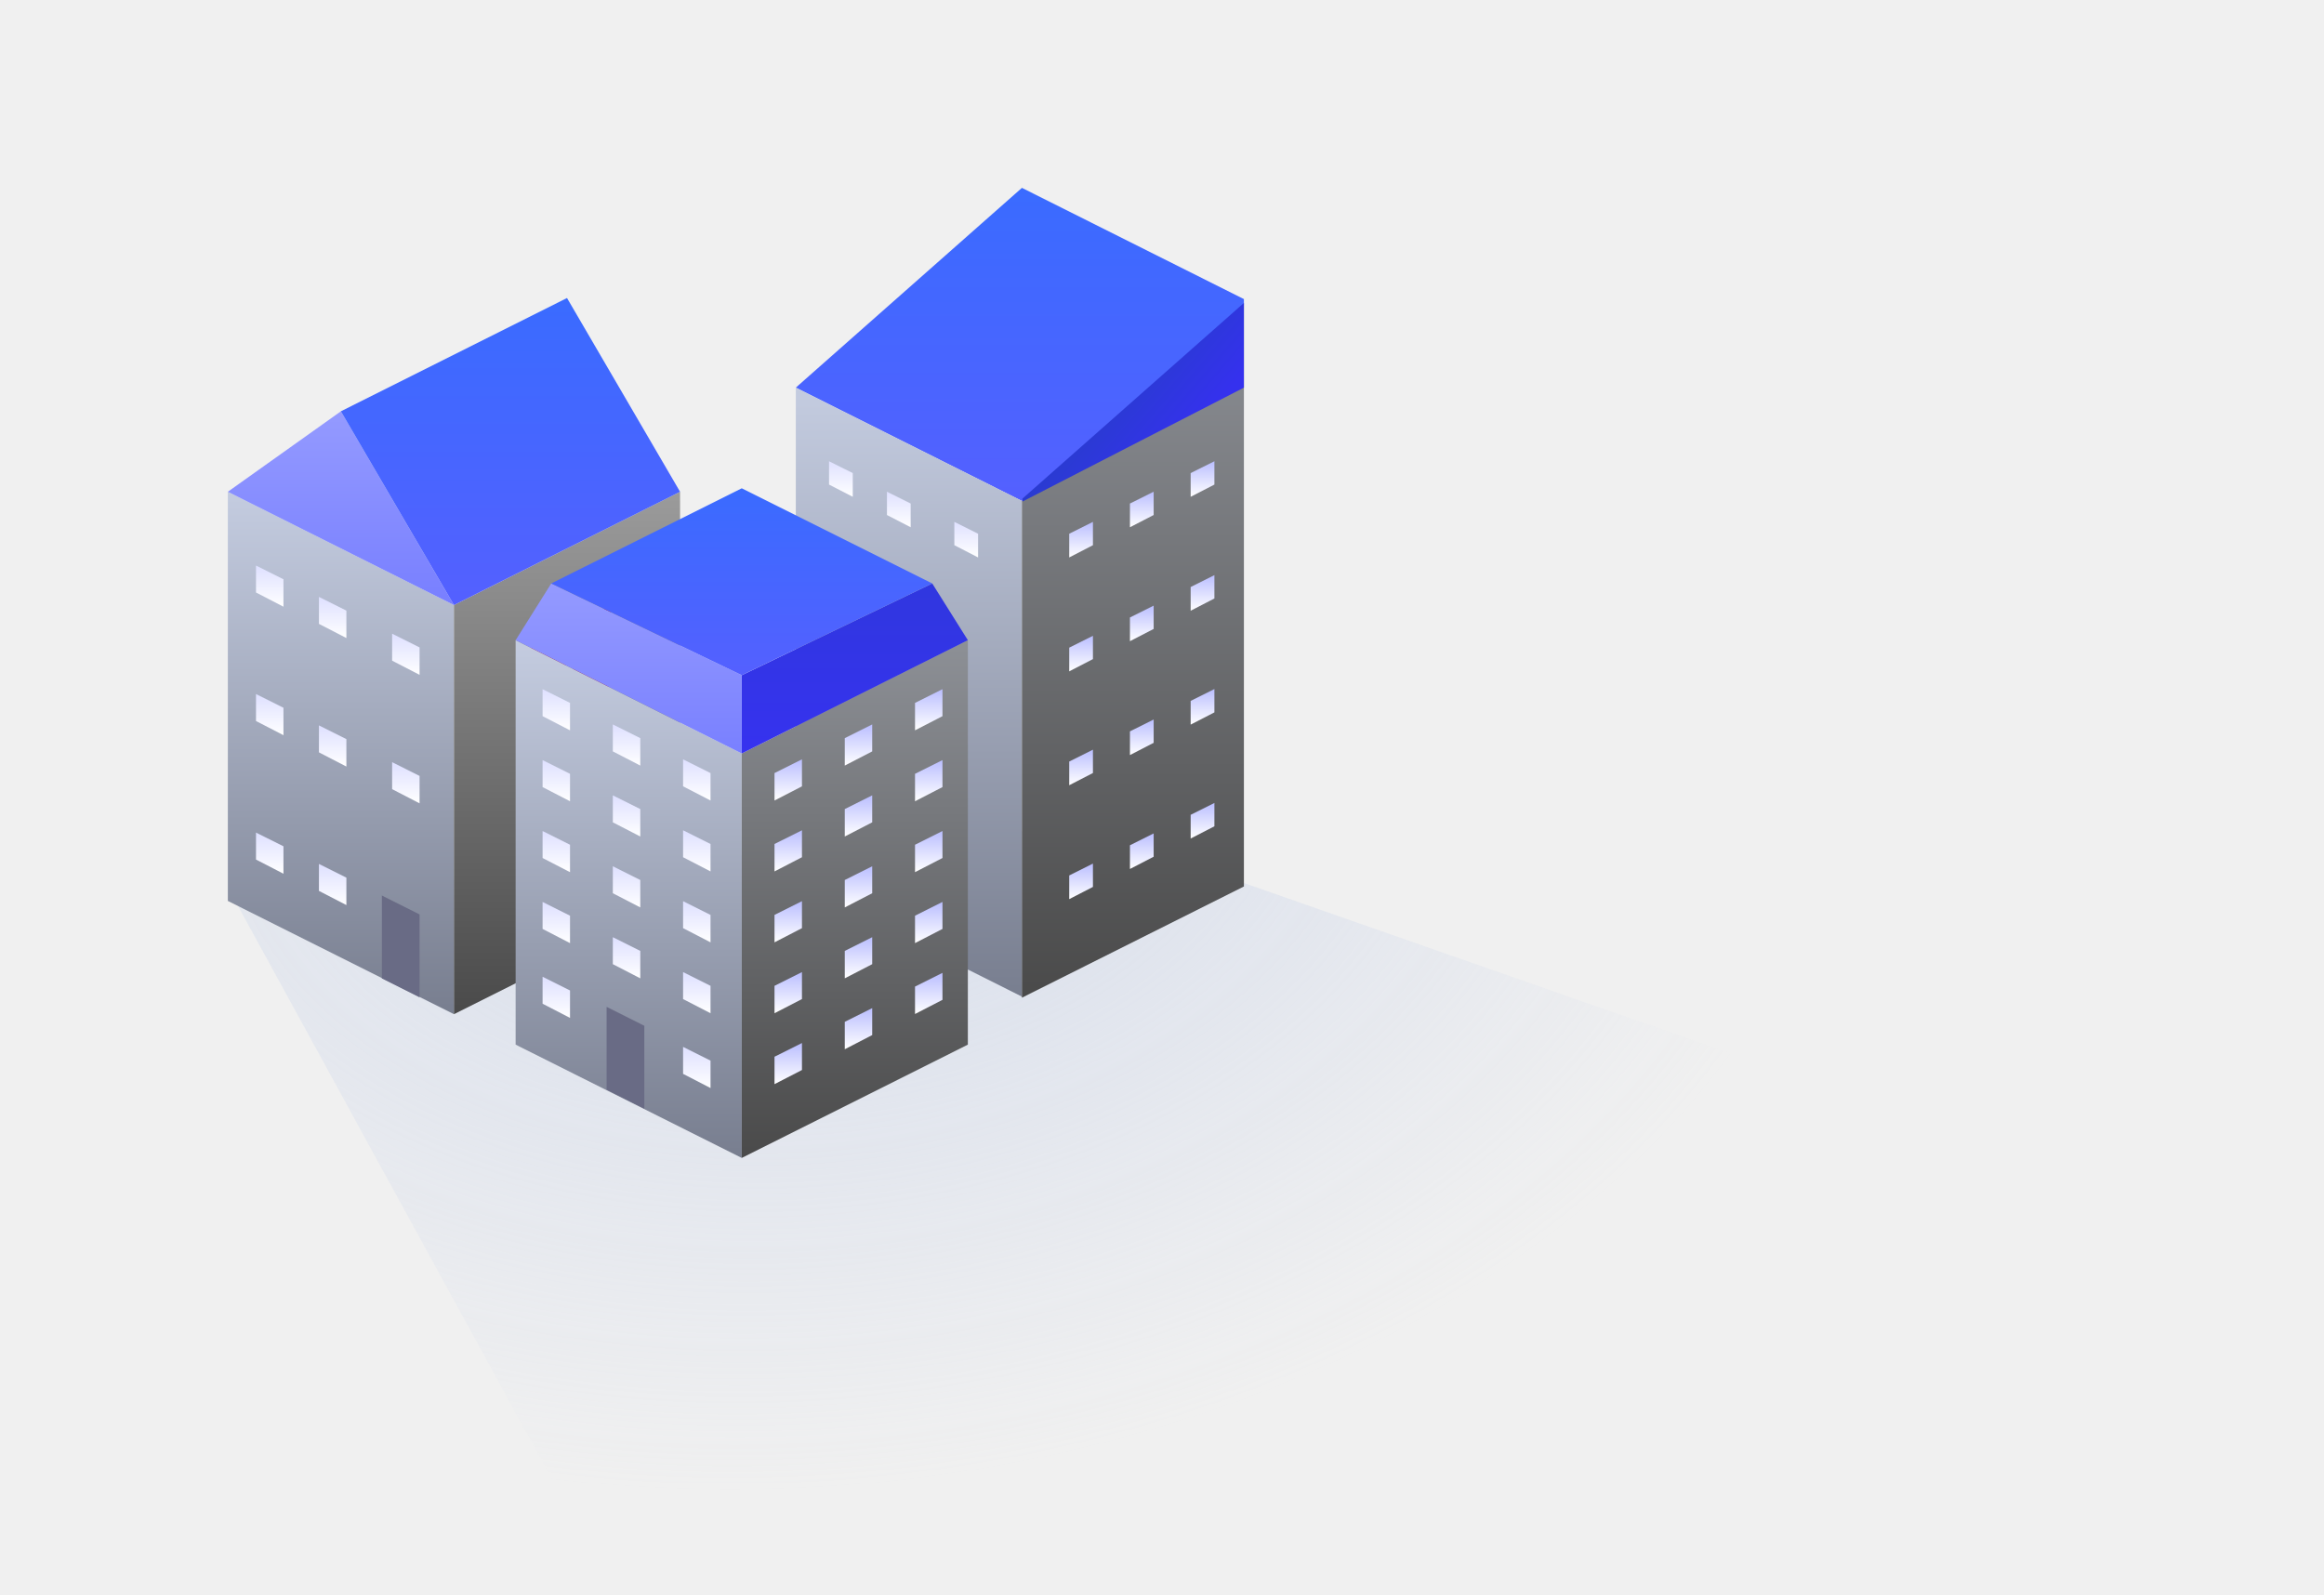
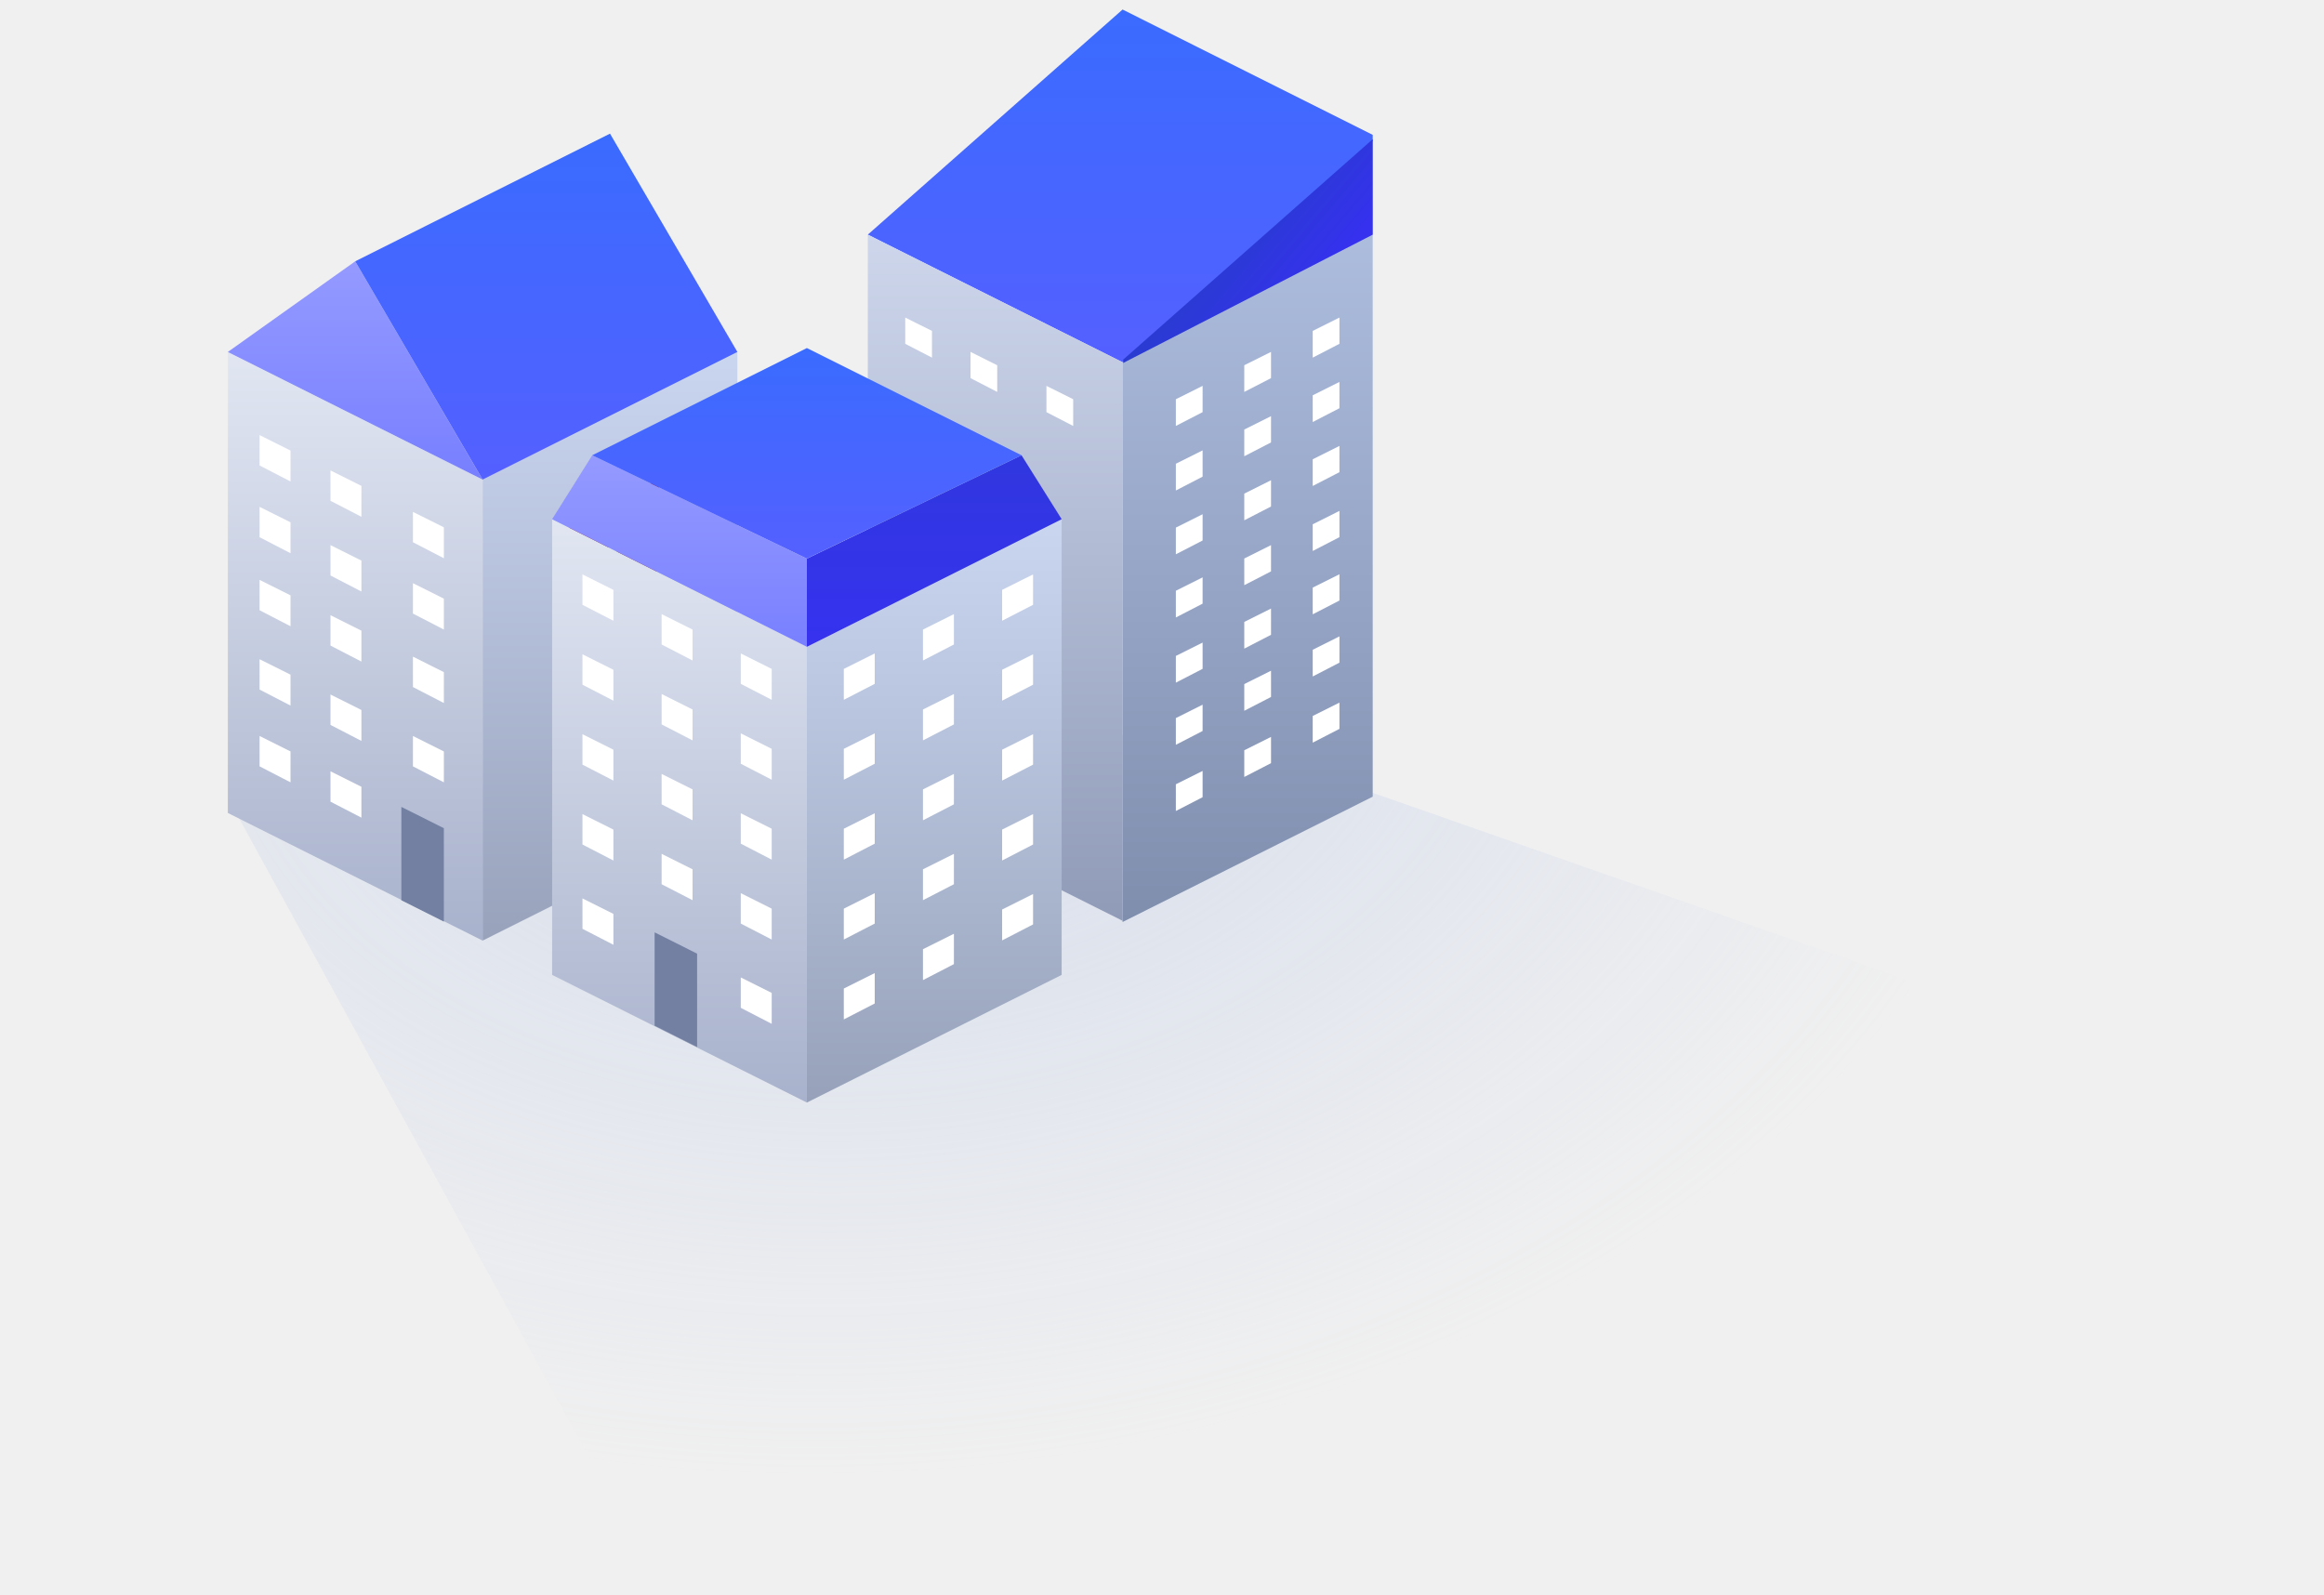
<svg xmlns="http://www.w3.org/2000/svg" width="102" height="70" viewBox="0 0 102 70" fill="none">
-   <path opacity="0.5" d="M74.782 58.434L81 48L47.47 36.267L10.261 39.434L27 70L74.782 58.434Z" fill="url(#paint0_radial_887_1899)" />
-   <g clip-path="url(#clip0_887_1899)">
-     <path d="M44.852 8.246L34.928 17.015L44.852 21.988L54.776 13.219L44.852 8.246Z" fill="url(#paint1_linear_887_1899)" />
-     <path d="M44.852 43.746L34.928 38.773V17.015L44.852 21.988V43.746Z" fill="url(#paint2_linear_887_1899)" />
-     <path d="M44.852 43.794L54.776 38.821V13.22L44.852 21.988V43.794Z" fill="url(#paint3_linear_887_1899)" />
-     <path d="M19.924 44.518L10 39.546V21.586L19.924 26.559V44.518Z" fill="url(#paint4_linear_887_1899)" />
-     <path d="M19.924 44.518L29.848 39.546V21.586L19.924 26.559V44.518Z" fill="url(#paint5_linear_887_1899)" />
-     <path d="M10 21.586L19.924 26.559L14.962 18.054L10 21.586Z" fill="url(#paint6_linear_887_1899)" />
-     <path d="M24.886 13.081L14.961 18.054L19.924 26.559L29.848 21.586L24.886 13.081Z" fill="url(#paint7_linear_887_1899)" />
-     <path d="M24.951 36.321V34.671L23.304 35.495V37.172L24.951 36.321Z" fill="#AD1212" />
-     <path d="M25.15 36.218L26.799 35.366V33.748L25.15 34.571V36.218Z" fill="#AD1212" />
-     <path d="M24.951 36.546L23.304 37.397V39.016L24.951 38.193V36.546Z" fill="#AD1212" />
-     <path d="M25.15 36.443V38.093L26.799 37.269V35.591L25.15 36.443Z" fill="#AD1212" />
-     <path d="M24.951 29.132V27.483L23.304 28.306V29.984L24.951 29.132Z" fill="#AD1212" />
-     <path d="M25.15 29.029L26.799 28.178V26.559L25.15 27.383V29.029Z" fill="#AD1212" />
-     <path d="M24.951 29.357L23.304 30.208V31.828L24.951 31.004V29.357Z" fill="#AD1212" />
-     <path d="M25.15 29.254V30.904L26.799 30.08V28.403L25.15 29.254Z" fill="#AD1212" />
-     <path d="M18.415 43.778L16.76 42.947V39.309L18.415 40.139V43.778Z" fill="#696B85" />
-     <path d="M15.203 39.728L13.998 39.106V37.922L15.203 38.525V39.728Z" fill="url(#paint8_linear_887_1899)" />
-     <path d="M12.441 38.352L11.236 37.73V36.546L12.441 37.148V38.352Z" fill="url(#paint9_linear_887_1899)" />
-     <path d="M15.203 33.648L13.998 33.025V31.841L15.203 32.444V33.648Z" fill="url(#paint10_linear_887_1899)" />
-     <path d="M18.415 35.263L17.21 34.64V33.456L18.415 34.059V35.263Z" fill="url(#paint11_linear_887_1899)" />
-     <path d="M12.441 32.271L11.236 31.649V30.465L12.441 31.067V32.271Z" fill="url(#paint12_linear_887_1899)" />
-     <path d="M15.203 28.007L13.998 27.385V26.201L15.203 26.803V28.007Z" fill="url(#paint13_linear_887_1899)" />
-     <path d="M18.415 29.622L17.21 29V27.816L18.415 28.418V29.622Z" fill="url(#paint14_linear_887_1899)" />
-     <path d="M12.441 26.631L11.236 26.008V24.825L12.441 25.427V26.631Z" fill="url(#paint15_linear_887_1899)" />
-     <path d="M32.555 50.827L22.631 45.854V28.101L32.555 33.074V50.827Z" fill="url(#paint16_linear_887_1899)" />
-     <path d="M32.555 50.827L42.479 45.854V28.101L32.555 33.074V50.827Z" fill="url(#paint17_linear_887_1899)" />
-     <path d="M28.279 48.665L26.624 47.834V44.196L28.279 45.027V48.665Z" fill="#696B85" />
-     <path d="M25.018 41.398L23.814 40.775V39.591L25.018 40.194V41.398Z" fill="url(#paint18_linear_887_1899)" />
-     <path d="M31.185 44.476L29.98 43.854V42.67L31.185 43.273V44.476Z" fill="url(#paint19_linear_887_1899)" />
-     <path d="M25.018 44.681L23.814 44.058V42.875L25.018 43.477V44.681Z" fill="url(#paint20_linear_887_1899)" />
-     <path d="M31.185 47.76L29.98 47.137V45.953L31.185 46.556V47.76Z" fill="url(#paint21_linear_887_1899)" />
-     <path d="M28.102 42.944L26.897 42.322V41.138L28.102 41.74V42.944Z" fill="url(#paint22_linear_887_1899)" />
-     <path d="M25.018 38.284L23.814 37.662V36.478L25.018 37.08V38.284Z" fill="url(#paint23_linear_887_1899)" />
-     <path d="M31.185 41.364L29.98 40.741V39.557L31.185 40.16V41.364Z" fill="url(#paint24_linear_887_1899)" />
-     <path d="M28.102 39.831L26.897 39.209V38.025L28.102 38.628V39.831Z" fill="url(#paint25_linear_887_1899)" />
-     <path d="M25.018 35.171L23.814 34.549V33.365L25.018 33.967V35.171Z" fill="url(#paint26_linear_887_1899)" />
-     <path d="M31.185 38.251L29.98 37.628V36.445L31.185 37.047V38.251Z" fill="url(#paint27_linear_887_1899)" />
-     <path d="M28.102 36.718L26.897 36.096V34.912L28.102 35.514V36.718Z" fill="url(#paint28_linear_887_1899)" />
-     <path d="M25.018 32.058L23.814 31.436V30.252L25.018 30.854V32.058Z" fill="url(#paint29_linear_887_1899)" />
-     <path d="M31.185 35.138L29.98 34.516V33.331L31.185 33.934V35.138Z" fill="url(#paint30_linear_887_1899)" />
-     <path d="M28.102 33.605L26.897 32.982V31.799L28.102 32.401V33.605Z" fill="url(#paint31_linear_887_1899)" />
-     <path d="M40.16 41.398L41.365 40.775V39.591L40.16 40.194V41.398Z" fill="url(#paint32_linear_887_1899)" />
-     <path d="M33.993 44.476L35.198 43.854V42.67L33.993 43.273V44.476Z" fill="url(#paint33_linear_887_1899)" />
-     <path d="M37.077 42.944L38.281 42.322V41.138L37.077 41.74V42.944Z" fill="url(#paint34_linear_887_1899)" />
-     <path d="M40.16 44.51L41.365 43.888V42.704L40.16 43.306V44.51Z" fill="url(#paint35_linear_887_1899)" />
-     <path d="M33.993 47.589L35.198 46.968V45.783L33.993 46.385V47.589Z" fill="url(#paint36_linear_887_1899)" />
-     <path d="M37.077 46.057L38.281 45.434V44.251L37.077 44.853V46.057Z" fill="url(#paint37_linear_887_1899)" />
-     <path d="M52.258 31.807L53.3 31.27V30.246L52.258 30.766V31.807Z" fill="url(#paint38_linear_887_1899)" />
-     <path d="M46.928 34.468L47.969 33.931V32.907L46.928 33.428V34.468Z" fill="url(#paint39_linear_887_1899)" />
-     <path d="M49.593 33.144L50.634 32.606V31.583L49.593 32.103V33.144Z" fill="url(#paint40_linear_887_1899)" />
-     <path d="M52.258 36.807L53.3 36.27V35.246L52.258 35.766V36.807Z" fill="url(#paint41_linear_887_1899)" />
-     <path d="M46.928 39.468L47.969 38.931V37.907L46.928 38.428V39.468Z" fill="url(#paint42_linear_887_1899)" />
-     <path d="M49.593 38.144L50.634 37.606V36.583L49.593 37.103V38.144Z" fill="url(#paint43_linear_887_1899)" />
-     <path d="M40.16 38.284L41.365 37.662V36.478L40.16 37.08V38.284Z" fill="url(#paint44_linear_887_1899)" />
-     <path d="M33.993 41.364L35.198 40.741V39.557L33.993 40.16V41.364Z" fill="url(#paint45_linear_887_1899)" />
-     <path d="M37.077 39.831L38.281 39.209V38.025L37.077 38.628V39.831Z" fill="url(#paint46_linear_887_1899)" />
-     <path d="M52.258 26.808L53.3 26.27V25.246L52.258 25.767V26.808Z" fill="url(#paint47_linear_887_1899)" />
-     <path d="M46.928 29.469L47.969 28.931V27.908L46.928 28.429V29.469Z" fill="url(#paint48_linear_887_1899)" />
-     <path d="M49.593 28.145L50.634 27.607V26.584L49.593 27.104V28.145Z" fill="url(#paint49_linear_887_1899)" />
-     <path d="M40.16 35.171L41.365 34.549V33.365L40.16 33.967V35.171Z" fill="url(#paint50_linear_887_1899)" />
-     <path d="M33.993 38.251L35.198 37.628V36.445L33.993 37.047V38.251Z" fill="url(#paint51_linear_887_1899)" />
-     <path d="M37.077 36.718L38.281 36.096V34.912L37.077 35.514V36.718Z" fill="url(#paint52_linear_887_1899)" />
-     <path d="M40.16 32.058L41.365 31.436V30.252L40.16 30.854V32.058Z" fill="url(#paint53_linear_887_1899)" />
-     <path d="M33.993 35.138L35.198 34.516V33.331L33.993 33.934V35.138Z" fill="url(#paint54_linear_887_1899)" />
-     <path d="M37.077 33.605L38.281 32.982V31.799L37.077 32.401V33.605Z" fill="url(#paint55_linear_887_1899)" />
-     <path d="M52.258 21.807L53.3 21.27V20.246L52.258 20.766V21.807Z" fill="url(#paint56_linear_887_1899)" />
-     <path d="M46.928 24.469L47.969 23.931V22.908L46.928 23.428V24.469Z" fill="url(#paint57_linear_887_1899)" />
-     <path d="M49.593 23.144L50.634 22.606V21.583L49.593 22.103V23.144Z" fill="url(#paint58_linear_887_1899)" />
-     <path d="M37.428 21.807L36.386 21.27V20.246L37.428 20.766V21.807Z" fill="url(#paint59_linear_887_1899)" />
-     <path d="M42.928 24.469L41.886 23.931V22.908L42.928 23.428V24.469Z" fill="url(#paint60_linear_887_1899)" />
-     <path d="M39.969 23.144L38.928 22.606V21.583L39.969 22.103V23.144Z" fill="url(#paint61_linear_887_1899)" />
-     <path d="M40.916 25.611L32.555 29.638V33.074L42.479 28.101L40.916 25.611Z" fill="url(#paint62_linear_887_1899)" />
-     <path d="M24.194 25.611L32.555 29.638V33.074L22.631 28.101L24.194 25.611Z" fill="url(#paint63_linear_887_1899)" />
-     <path d="M24.194 25.611L32.555 21.434L40.916 25.611L32.555 29.638L24.194 25.611Z" fill="url(#paint64_linear_887_1899)" />
-     <path fill-rule="evenodd" clip-rule="evenodd" d="M54.654 16.985L44.876 22.016V21.885L54.654 13.246V16.985Z" fill="url(#paint65_linear_887_1899)" />
+   <g clip-path="url(#clip0_888_2518)">
+     <path opacity="0.5" d="M82.994 56.968L90 45.211L52.219 31.991L10.294 35.559L29.155 70L82.994 56.968Z" fill="url(#paint0_radial_888_2518)" />
+     <g clip-path="url(#clip1_888_2518)">
+       <path d="M49.27 0.418L38.088 10.299L49.27 15.902L60.452 6.022L49.27 0.418Z" fill="url(#paint1_linear_888_2518)" />
+       <path d="M49.27 40.418L38.088 34.815V10.299L49.27 15.902V40.418Z" fill="url(#paint2_linear_888_2518)" />
+       <path d="M49.27 40.472L60.452 34.868V6.023L49.27 15.902V40.472Z" fill="url(#paint3_linear_888_2518)" />
+       <path d="M21.182 41.288L10 35.685V15.449L21.182 21.052V41.288Z" fill="url(#paint4_linear_888_2518)" />
+       <path d="M21.182 41.288L32.364 35.685V15.449L21.182 21.052V41.288Z" fill="url(#paint5_linear_888_2518)" />
+       <path d="M10 15.449L21.182 21.052L15.591 11.47L10 15.449Z" fill="url(#paint6_linear_888_2518)" />
+       <path d="M26.773 5.866L15.59 11.47L21.182 21.052L32.364 15.449L26.773 5.866Z" fill="url(#paint7_linear_888_2518)" />
+       <path d="M26.847 32.052V30.193L24.99 31.121V33.011L26.847 32.052Z" fill="#AD1212" />
+       <path d="M27.071 31.936L28.928 30.976V29.152L27.071 30.081V31.936Z" fill="#AD1212" />
+       <path d="M26.847 32.306L24.99 33.265V35.089L26.847 34.161V32.306Z" fill="#AD1212" />
+       <path d="M27.071 32.189V34.048L28.928 33.12V31.23L27.071 32.189Z" fill="#AD1212" />
+       <path d="M26.847 23.952V22.093L24.99 23.021V24.911L26.847 23.952Z" fill="#AD1212" />
+       <path d="M27.071 23.835L28.928 22.877V21.052L27.071 21.981V23.835Z" fill="#AD1212" />
+       <path d="M26.847 24.205L24.99 25.164V26.989L26.847 26.061V24.205Z" fill="#AD1212" />
+       <path d="M27.071 24.089V25.948L28.928 25.019V23.13L27.071 24.089Z" fill="#AD1212" />
+       <path d="M19.481 40.454L17.616 39.517V35.419L19.481 36.354V40.454Z" fill="#7380A1" />
+       <path d="M15.862 35.891L14.505 35.19V33.856L15.862 34.535V35.891Z" fill="white" />
+       <path d="M12.75 34.341L11.393 33.639V32.306L12.75 32.984V34.341Z" fill="white" />
+       <path d="M15.862 29.04L14.505 28.338V27.004L15.862 27.683V29.04Z" fill="white" />
+       <path d="M15.862 32.522L14.505 31.82V30.486L15.862 31.165V32.522Z" fill="white" />
+       <path d="M15.862 25.964L14.505 25.262V23.928L15.862 24.607V25.964Z" fill="white" />
+       <path d="M19.481 30.859L18.124 30.158V28.824L19.481 29.503V30.859Z" fill="white" />
+       <path d="M19.481 34.341L18.124 33.64V32.306L19.481 32.985V34.341Z" fill="white" />
+       <path d="M19.481 27.634L18.124 26.933V25.599L19.481 26.278V27.634Z" fill="white" />
+       <path d="M12.75 27.489L11.393 26.787V25.454L12.75 26.132V27.489Z" fill="white" />
+       <path d="M12.75 30.971L11.393 30.269V28.936L12.75 29.614V30.971Z" fill="white" />
+       <path d="M12.75 24.283L11.393 23.581V22.248L12.75 22.926V24.283Z" fill="white" />
+       <path d="M15.862 22.684L14.505 21.983V20.649L15.862 21.328V22.684Z" fill="white" />
+       <path d="M19.481 24.504L18.124 23.802V22.469L19.481 23.147V24.504Z" fill="white" />
+       <path d="M12.75 21.133L11.393 20.432V19.098L12.75 19.777V21.133Z" fill="white" />
+       <path d="M35.414 48.397L24.233 42.793V22.79L35.414 28.393V48.397Z" fill="url(#paint8_linear_888_2518)" />
+       <path d="M35.414 48.397L46.596 42.793V22.79L35.414 28.393V48.397Z" fill="url(#paint9_linear_888_2518)" />
+       <path d="M30.596 45.96L28.731 45.024V40.925L30.596 41.861V45.96Z" fill="#7380A1" />
+       <path d="M26.922 37.772L25.564 37.07V35.736L26.922 36.415V37.772Z" fill="white" />
+       <path d="M33.87 41.241L32.513 40.54V39.206L33.87 39.885V41.241Z" fill="white" />
+       <path d="M26.922 41.471L25.564 40.77V39.436L26.922 40.115V41.471Z" fill="white" />
+       <path d="M33.87 44.941L32.513 44.239V42.905L33.87 43.584V44.941Z" fill="white" />
+       <path d="M30.396 39.514L29.039 38.814V37.48L30.396 38.158V39.514Z" fill="white" />
+       <path d="M26.922 34.264L25.564 33.563V32.228L26.922 32.908V34.264Z" fill="white" />
+       <path d="M33.87 37.734L32.513 37.032V35.698L33.87 36.377V37.734Z" fill="white" />
+       <path d="M30.396 36.007L29.039 35.306V33.972L30.396 34.651V36.007Z" fill="white" />
+       <path d="M26.922 30.756L25.564 30.055V28.721L26.922 29.4V30.756Z" fill="white" />
+       <path d="M33.87 34.226L32.513 33.525V32.191L33.87 32.87V34.226Z" fill="white" />
+       <path d="M30.396 32.499L29.039 31.798V30.464L30.396 31.143V32.499Z" fill="white" />
+       <path d="M26.922 27.248L25.564 26.548V25.214L26.922 25.892V27.248Z" fill="white" />
+       <path d="M33.87 30.718L32.513 30.018V28.684L33.87 29.362V30.718Z" fill="white" />
+       <path d="M30.396 28.992L29.039 28.29V26.957L30.396 27.635V28.992Z" fill="white" />
+       <path d="M43.983 37.772L45.341 37.07V35.736L43.983 36.415V37.772Z" fill="white" />
+       <path d="M37.035 41.241L38.392 40.54V39.206L37.035 39.885V41.241Z" fill="white" />
+       <path d="M40.509 39.514L41.867 38.814V37.48L40.509 38.158V39.514Z" fill="white" />
+       <path d="M43.983 41.279L45.341 40.578V39.244L43.983 39.923V41.279Z" fill="white" />
+       <path d="M37.035 44.748L38.392 44.048V42.714L37.035 43.392V44.748Z" fill="white" />
+       <path d="M40.509 43.022L41.867 42.32V40.987L40.509 41.665V43.022Z" fill="white" />
+       <path d="M57.615 26.966L58.788 26.36V25.207L57.615 25.793V26.966Z" fill="white" />
+       <path d="M51.608 29.965L52.782 29.359V28.206L51.608 28.792V29.965Z" fill="white" />
+       <path d="M54.611 28.472L55.785 27.865V26.713L54.611 27.299V28.472Z" fill="white" />
+       <path d="M57.615 32.599L58.788 31.994V30.841L57.615 31.427V32.599Z" fill="white" />
+       <path d="M51.608 35.599L52.782 34.993V33.84L51.608 34.426V35.599Z" fill="white" />
+       <path d="M54.611 34.105L55.785 33.499V32.347L54.611 32.933V34.105Z" fill="white" />
+       <path d="M43.983 34.264L45.341 33.563V32.228L43.983 32.908V34.264Z" fill="white" />
+       <path d="M37.035 37.734L38.392 37.032V35.698L37.035 36.377V37.734Z" fill="white" />
+       <path d="M40.509 36.007L41.867 35.306V33.972L40.509 34.651V36.007Z" fill="white" />
+       <path d="M57.615 21.332L58.788 20.726V19.573L57.615 20.16V21.332Z" fill="white" />
+       <path d="M51.608 24.331L52.782 23.725V22.572L51.608 23.159V24.331Z" fill="white" />
+       <path d="M54.611 22.839L55.785 22.233V21.08L54.611 21.667V22.839Z" fill="white" />
+       <path d="M57.615 18.525L58.788 17.919V16.765L57.615 17.352V18.525Z" fill="white" />
+       <path d="M51.608 21.53L52.782 20.923V19.77L51.608 20.357V21.53Z" fill="white" />
+       <path d="M54.611 20.027L55.785 19.421V18.268L54.611 18.855V20.027Z" fill="white" />
+       <path d="M57.615 24.185L58.788 23.579V22.426L57.615 23.013V24.185Z" fill="white" />
+       <path d="M51.608 27.104L52.782 26.497V25.344L51.608 25.931V27.104Z" fill="white" />
+       <path d="M54.611 25.687L55.785 25.081V23.928L54.611 24.515V25.687Z" fill="white" />
+       <path d="M57.615 29.694L58.788 29.087V27.934L57.615 28.521V29.694Z" fill="white" />
+       <path d="M51.608 32.693L52.782 32.087V30.933L51.608 31.52V32.693Z" fill="white" />
+       <path d="M54.611 31.2L55.785 30.594V29.441L54.611 30.028V31.2Z" fill="white" />
+       <path d="M43.983 30.756L45.341 30.055V28.721L43.983 29.4V30.756Z" fill="white" />
+       <path d="M37.035 34.226L38.392 33.525V32.191L37.035 32.87V34.226Z" fill="white" />
+       <path d="M40.509 32.499L41.867 31.798V30.464L40.509 31.143V32.499Z" fill="white" />
+       <path d="M43.983 27.248L45.341 26.548V25.214L43.983 25.892V27.248Z" fill="white" />
+       <path d="M37.035 30.718L38.392 30.018V28.684L37.035 29.362V30.718Z" fill="white" />
+       <path d="M40.509 28.992L41.867 28.29V26.957L40.509 27.635V28.992Z" fill="white" />
+       <path d="M57.615 15.698L58.788 15.092V13.939L57.615 14.525V15.698Z" fill="white" />
+       <path d="M51.608 18.697L52.782 18.091V16.938L51.608 17.524V18.697Z" fill="white" />
+       <path d="M54.611 17.204L55.785 16.598V15.446L54.611 16.032V17.204Z" fill="white" />
+       <path d="M40.904 15.698L39.731 15.092V13.939L40.904 14.525V15.698Z" fill="white" />
+       <path d="M47.102 18.697L45.928 18.091V16.938L47.102 17.524V18.697Z" fill="white" />
+       <path d="M43.768 17.204L42.595 16.598V15.446L43.768 16.032V17.204Z" fill="white" />
+       <path d="M44.835 19.984L35.414 24.521V28.393L46.596 22.79L44.835 19.984Z" fill="url(#paint10_linear_888_2518)" />
+       <path d="M25.994 19.984L35.414 24.521V28.393L24.233 22.79L25.994 19.984Z" fill="url(#paint11_linear_888_2518)" />
+       <path d="M25.994 19.984L35.414 15.278L44.835 19.984L35.414 24.521L25.994 19.984Z" fill="url(#paint12_linear_888_2518)" />
+       <path fill-rule="evenodd" clip-rule="evenodd" d="M60.314 10.266L49.296 15.933V15.786L60.314 6.052V10.266Z" fill="url(#paint13_linear_888_2518)" />
+     </g>
  </g>
  <defs>
-     <radialGradient id="paint0_radial_887_1899" cx="0" cy="0" r="1" gradientUnits="userSpaceOnUse" gradientTransform="translate(35 33) rotate(85.3645) scale(37.1214 53.1393)">
+     <radialGradient id="paint0_radial_888_2518" cx="0" cy="0" r="1" gradientUnits="userSpaceOnUse" gradientTransform="translate(38.1691 28.31) rotate(85.3645) scale(41.827 59.8752)">
      <stop stop-color="#B9C8E8" />
      <stop offset="0.871" stop-color="#B9C8E8" stop-opacity="0" />
    </radialGradient>
-     <linearGradient id="paint1_linear_887_1899" x1="44.852" y1="8.246" x2="44.852" y2="21.988" gradientUnits="userSpaceOnUse">
+     <linearGradient id="paint1_linear_888_2518" x1="49.27" y1="0.418" x2="49.27" y2="15.902" gradientUnits="userSpaceOnUse">
      <stop stop-color="#3A6BFF" />
      <stop offset="1" stop-color="#5460FF" />
    </linearGradient>
-     <linearGradient id="paint2_linear_887_1899" x1="39.89" y1="17.015" x2="39.89" y2="43.746" gradientUnits="userSpaceOnUse">
-       <stop stop-color="#C4CCE0" />
-       <stop offset="1" stop-color="#787E8F" />
+     <linearGradient id="paint2_linear_888_2518" x1="43.679" y1="10.299" x2="43.679" y2="40.418" gradientUnits="userSpaceOnUse">
+       <stop stop-color="#CDD6EB" />
+       <stop offset="1" stop-color="#909BB8" />
    </linearGradient>
-     <linearGradient id="paint3_linear_887_1899" x1="49.814" y1="13.22" x2="49.814" y2="43.794" gradientUnits="userSpaceOnUse">
-       <stop stop-color="#8D9096" />
-       <stop offset="1" stop-color="#4A4A4A" />
+     <linearGradient id="paint3_linear_888_2518" x1="54.861" y1="6.023" x2="54.861" y2="40.472" gradientUnits="userSpaceOnUse">
+       <stop stop-color="#B3C3E4" />
+       <stop offset="1" stop-color="#808EAE" />
    </linearGradient>
-     <linearGradient id="paint4_linear_887_1899" x1="14.962" y1="21.586" x2="14.962" y2="44.518" gradientUnits="userSpaceOnUse">
-       <stop stop-color="#C4CCE0" />
-       <stop offset="1" stop-color="#787E8F" />
+     <linearGradient id="paint4_linear_888_2518" x1="15.591" y1="15.449" x2="15.591" y2="41.288" gradientUnits="userSpaceOnUse">
+       <stop stop-color="#E1E6F2" />
+       <stop offset="1" stop-color="#A8B2CC" />
    </linearGradient>
-     <linearGradient id="paint5_linear_887_1899" x1="24.886" y1="21.586" x2="24.886" y2="44.518" gradientUnits="userSpaceOnUse">
-       <stop stop-color="#9B9B9B" />
-       <stop offset="1" stop-color="#4A4A4A" />
+     <linearGradient id="paint5_linear_888_2518" x1="26.773" y1="15.449" x2="26.773" y2="41.288" gradientUnits="userSpaceOnUse">
+       <stop stop-color="#CAD5F0" />
+       <stop offset="1" stop-color="#98A2BB" />
    </linearGradient>
-     <linearGradient id="paint6_linear_887_1899" x1="14.962" y1="18.054" x2="14.962" y2="26.559" gradientUnits="userSpaceOnUse">
+     <linearGradient id="paint6_linear_888_2518" x1="15.591" y1="11.47" x2="15.591" y2="21.052" gradientUnits="userSpaceOnUse">
      <stop stop-color="#949AFF" />
      <stop offset="1" stop-color="#787FFF" />
    </linearGradient>
-     <linearGradient id="paint7_linear_887_1899" x1="22.405" y1="13.081" x2="22.405" y2="26.559" gradientUnits="userSpaceOnUse">
+     <linearGradient id="paint7_linear_888_2518" x1="23.977" y1="5.866" x2="23.977" y2="21.052" gradientUnits="userSpaceOnUse">
      <stop stop-color="#3A6BFF" />
      <stop offset="1" stop-color="#5460FF" />
    </linearGradient>
-     <linearGradient id="paint8_linear_887_1899" x1="14.6" y1="37.922" x2="14.6" y2="39.728" gradientUnits="userSpaceOnUse">
-       <stop stop-color="#DEE0FF" />
-       <stop offset="1" stop-color="white" />
+     <linearGradient id="paint8_linear_888_2518" x1="29.824" y1="22.79" x2="29.824" y2="48.397" gradientUnits="userSpaceOnUse">
+       <stop stop-color="#E1E6F2" />
+       <stop offset="1" stop-color="#A8B2CC" />
    </linearGradient>
-     <linearGradient id="paint9_linear_887_1899" x1="11.839" y1="36.546" x2="11.839" y2="38.352" gradientUnits="userSpaceOnUse">
-       <stop stop-color="#DEE0FF" />
-       <stop offset="1" stop-color="white" />
+     <linearGradient id="paint9_linear_888_2518" x1="41.005" y1="22.79" x2="41.005" y2="48.397" gradientUnits="userSpaceOnUse">
+       <stop stop-color="#CAD6F0" />
+       <stop offset="1" stop-color="#97A2BA" />
    </linearGradient>
-     <linearGradient id="paint10_linear_887_1899" x1="14.6" y1="31.841" x2="14.6" y2="33.648" gradientUnits="userSpaceOnUse">
-       <stop stop-color="#DEE0FF" />
-       <stop offset="1" stop-color="white" />
-     </linearGradient>
-     <linearGradient id="paint11_linear_887_1899" x1="17.812" y1="33.456" x2="17.812" y2="35.263" gradientUnits="userSpaceOnUse">
-       <stop stop-color="#DEE0FF" />
-       <stop offset="1" stop-color="white" />
-     </linearGradient>
-     <linearGradient id="paint12_linear_887_1899" x1="11.839" y1="30.465" x2="11.839" y2="32.271" gradientUnits="userSpaceOnUse">
-       <stop stop-color="#DEE0FF" />
-       <stop offset="1" stop-color="white" />
-     </linearGradient>
-     <linearGradient id="paint13_linear_887_1899" x1="14.6" y1="26.201" x2="14.6" y2="28.007" gradientUnits="userSpaceOnUse">
-       <stop stop-color="#DEE0FF" />
-       <stop offset="1" stop-color="white" />
-     </linearGradient>
-     <linearGradient id="paint14_linear_887_1899" x1="17.812" y1="27.816" x2="17.812" y2="29.622" gradientUnits="userSpaceOnUse">
-       <stop stop-color="#DEE0FF" />
-       <stop offset="1" stop-color="white" />
-     </linearGradient>
-     <linearGradient id="paint15_linear_887_1899" x1="11.839" y1="24.825" x2="11.839" y2="26.631" gradientUnits="userSpaceOnUse">
-       <stop stop-color="#DEE0FF" />
-       <stop offset="1" stop-color="white" />
-     </linearGradient>
-     <linearGradient id="paint16_linear_887_1899" x1="27.593" y1="28.101" x2="27.593" y2="50.827" gradientUnits="userSpaceOnUse">
-       <stop stop-color="#C4CCE0" />
-       <stop offset="1" stop-color="#787E8F" />
-     </linearGradient>
-     <linearGradient id="paint17_linear_887_1899" x1="37.517" y1="28.101" x2="37.517" y2="50.827" gradientUnits="userSpaceOnUse">
-       <stop stop-color="#8D9096" />
-       <stop offset="1" stop-color="#4A4A4A" />
-     </linearGradient>
-     <linearGradient id="paint18_linear_887_1899" x1="24.416" y1="39.591" x2="24.416" y2="41.398" gradientUnits="userSpaceOnUse">
-       <stop stop-color="#DEE0FF" />
-       <stop offset="1" stop-color="white" />
-     </linearGradient>
-     <linearGradient id="paint19_linear_887_1899" x1="30.582" y1="42.67" x2="30.582" y2="44.476" gradientUnits="userSpaceOnUse">
-       <stop stop-color="#DEE0FF" />
-       <stop offset="1" stop-color="white" />
-     </linearGradient>
-     <linearGradient id="paint20_linear_887_1899" x1="24.416" y1="42.875" x2="24.416" y2="44.681" gradientUnits="userSpaceOnUse">
-       <stop stop-color="#DEE0FF" />
-       <stop offset="1" stop-color="white" />
-     </linearGradient>
-     <linearGradient id="paint21_linear_887_1899" x1="30.582" y1="45.953" x2="30.582" y2="47.76" gradientUnits="userSpaceOnUse">
-       <stop stop-color="#DEE0FF" />
-       <stop offset="1" stop-color="white" />
-     </linearGradient>
-     <linearGradient id="paint22_linear_887_1899" x1="27.499" y1="41.138" x2="27.499" y2="42.944" gradientUnits="userSpaceOnUse">
-       <stop stop-color="#DEE0FF" />
-       <stop offset="1" stop-color="white" />
-     </linearGradient>
-     <linearGradient id="paint23_linear_887_1899" x1="24.416" y1="36.478" x2="24.416" y2="38.284" gradientUnits="userSpaceOnUse">
-       <stop stop-color="#DEE0FF" />
-       <stop offset="1" stop-color="white" />
-     </linearGradient>
-     <linearGradient id="paint24_linear_887_1899" x1="30.582" y1="39.557" x2="30.582" y2="41.364" gradientUnits="userSpaceOnUse">
-       <stop stop-color="#DEE0FF" />
-       <stop offset="1" stop-color="white" />
-     </linearGradient>
-     <linearGradient id="paint25_linear_887_1899" x1="27.499" y1="38.025" x2="27.499" y2="39.831" gradientUnits="userSpaceOnUse">
-       <stop stop-color="#DEE0FF" />
-       <stop offset="1" stop-color="white" />
-     </linearGradient>
-     <linearGradient id="paint26_linear_887_1899" x1="24.416" y1="33.365" x2="24.416" y2="35.171" gradientUnits="userSpaceOnUse">
-       <stop stop-color="#DEE0FF" />
-       <stop offset="1" stop-color="white" />
-     </linearGradient>
-     <linearGradient id="paint27_linear_887_1899" x1="30.582" y1="36.445" x2="30.582" y2="38.251" gradientUnits="userSpaceOnUse">
-       <stop stop-color="#DEE0FF" />
-       <stop offset="1" stop-color="white" />
-     </linearGradient>
-     <linearGradient id="paint28_linear_887_1899" x1="27.499" y1="34.912" x2="27.499" y2="36.718" gradientUnits="userSpaceOnUse">
-       <stop stop-color="#DEE0FF" />
-       <stop offset="1" stop-color="white" />
-     </linearGradient>
-     <linearGradient id="paint29_linear_887_1899" x1="24.416" y1="30.252" x2="24.416" y2="32.058" gradientUnits="userSpaceOnUse">
-       <stop stop-color="#DEE0FF" />
-       <stop offset="1" stop-color="white" />
-     </linearGradient>
-     <linearGradient id="paint30_linear_887_1899" x1="30.582" y1="33.331" x2="30.582" y2="35.138" gradientUnits="userSpaceOnUse">
-       <stop stop-color="#DEE0FF" />
-       <stop offset="1" stop-color="white" />
-     </linearGradient>
-     <linearGradient id="paint31_linear_887_1899" x1="27.499" y1="31.799" x2="27.499" y2="33.605" gradientUnits="userSpaceOnUse">
-       <stop stop-color="#DEE0FF" />
-       <stop offset="1" stop-color="white" />
-     </linearGradient>
-     <linearGradient id="paint32_linear_887_1899" x1="40.763" y1="39.591" x2="40.763" y2="41.398" gradientUnits="userSpaceOnUse">
-       <stop stop-color="#BABEFF" />
-       <stop offset="1" stop-color="white" />
-     </linearGradient>
-     <linearGradient id="paint33_linear_887_1899" x1="34.596" y1="42.67" x2="34.596" y2="44.476" gradientUnits="userSpaceOnUse">
-       <stop stop-color="#BABEFF" />
-       <stop offset="1" stop-color="white" />
-     </linearGradient>
-     <linearGradient id="paint34_linear_887_1899" x1="37.679" y1="41.138" x2="37.679" y2="42.944" gradientUnits="userSpaceOnUse">
-       <stop stop-color="#BABEFF" />
-       <stop offset="1" stop-color="white" />
-     </linearGradient>
-     <linearGradient id="paint35_linear_887_1899" x1="40.763" y1="42.704" x2="40.763" y2="44.51" gradientUnits="userSpaceOnUse">
-       <stop stop-color="#BABEFF" />
-       <stop offset="1" stop-color="white" />
-     </linearGradient>
-     <linearGradient id="paint36_linear_887_1899" x1="34.596" y1="45.783" x2="34.596" y2="47.589" gradientUnits="userSpaceOnUse">
-       <stop stop-color="#BABEFF" />
-       <stop offset="1" stop-color="white" />
-     </linearGradient>
-     <linearGradient id="paint37_linear_887_1899" x1="37.679" y1="44.251" x2="37.679" y2="46.057" gradientUnits="userSpaceOnUse">
-       <stop stop-color="#BABEFF" />
-       <stop offset="1" stop-color="white" />
-     </linearGradient>
-     <linearGradient id="paint38_linear_887_1899" x1="52.779" y1="30.246" x2="52.779" y2="31.807" gradientUnits="userSpaceOnUse">
-       <stop stop-color="#BABEFF" />
-       <stop offset="1" stop-color="white" />
-     </linearGradient>
-     <linearGradient id="paint39_linear_887_1899" x1="47.448" y1="32.907" x2="47.448" y2="34.468" gradientUnits="userSpaceOnUse">
-       <stop stop-color="#BABEFF" />
-       <stop offset="1" stop-color="white" />
-     </linearGradient>
-     <linearGradient id="paint40_linear_887_1899" x1="50.113" y1="31.583" x2="50.113" y2="33.144" gradientUnits="userSpaceOnUse">
-       <stop stop-color="#BABEFF" />
-       <stop offset="1" stop-color="white" />
-     </linearGradient>
-     <linearGradient id="paint41_linear_887_1899" x1="52.779" y1="35.246" x2="52.779" y2="36.807" gradientUnits="userSpaceOnUse">
-       <stop stop-color="#BABEFF" />
-       <stop offset="1" stop-color="white" />
-     </linearGradient>
-     <linearGradient id="paint42_linear_887_1899" x1="47.448" y1="37.907" x2="47.448" y2="39.468" gradientUnits="userSpaceOnUse">
-       <stop stop-color="#BABEFF" />
-       <stop offset="1" stop-color="white" />
-     </linearGradient>
-     <linearGradient id="paint43_linear_887_1899" x1="50.113" y1="36.583" x2="50.113" y2="38.144" gradientUnits="userSpaceOnUse">
-       <stop stop-color="#BABEFF" />
-       <stop offset="1" stop-color="white" />
-     </linearGradient>
-     <linearGradient id="paint44_linear_887_1899" x1="40.763" y1="36.478" x2="40.763" y2="38.284" gradientUnits="userSpaceOnUse">
-       <stop stop-color="#BABEFF" />
-       <stop offset="1" stop-color="white" />
-     </linearGradient>
-     <linearGradient id="paint45_linear_887_1899" x1="34.596" y1="39.557" x2="34.596" y2="41.364" gradientUnits="userSpaceOnUse">
-       <stop stop-color="#BABEFF" />
-       <stop offset="1" stop-color="white" />
-     </linearGradient>
-     <linearGradient id="paint46_linear_887_1899" x1="37.679" y1="38.025" x2="37.679" y2="39.831" gradientUnits="userSpaceOnUse">
-       <stop stop-color="#BABEFF" />
-       <stop offset="1" stop-color="white" />
-     </linearGradient>
-     <linearGradient id="paint47_linear_887_1899" x1="52.779" y1="25.246" x2="52.779" y2="26.808" gradientUnits="userSpaceOnUse">
-       <stop stop-color="#BABEFF" />
-       <stop offset="1" stop-color="white" />
-     </linearGradient>
-     <linearGradient id="paint48_linear_887_1899" x1="47.448" y1="27.908" x2="47.448" y2="29.469" gradientUnits="userSpaceOnUse">
-       <stop stop-color="#BABEFF" />
-       <stop offset="1" stop-color="white" />
-     </linearGradient>
-     <linearGradient id="paint49_linear_887_1899" x1="50.113" y1="26.584" x2="50.113" y2="28.145" gradientUnits="userSpaceOnUse">
-       <stop stop-color="#BABEFF" />
-       <stop offset="1" stop-color="white" />
-     </linearGradient>
-     <linearGradient id="paint50_linear_887_1899" x1="40.763" y1="33.365" x2="40.763" y2="35.171" gradientUnits="userSpaceOnUse">
-       <stop stop-color="#BABEFF" />
-       <stop offset="1" stop-color="white" />
-     </linearGradient>
-     <linearGradient id="paint51_linear_887_1899" x1="34.596" y1="36.445" x2="34.596" y2="38.251" gradientUnits="userSpaceOnUse">
-       <stop stop-color="#BABEFF" />
-       <stop offset="1" stop-color="white" />
-     </linearGradient>
-     <linearGradient id="paint52_linear_887_1899" x1="37.679" y1="34.912" x2="37.679" y2="36.718" gradientUnits="userSpaceOnUse">
-       <stop stop-color="#BABEFF" />
-       <stop offset="1" stop-color="white" />
-     </linearGradient>
-     <linearGradient id="paint53_linear_887_1899" x1="40.763" y1="30.252" x2="40.763" y2="32.058" gradientUnits="userSpaceOnUse">
-       <stop stop-color="#BABEFF" />
-       <stop offset="1" stop-color="white" />
-     </linearGradient>
-     <linearGradient id="paint54_linear_887_1899" x1="34.596" y1="33.331" x2="34.596" y2="35.138" gradientUnits="userSpaceOnUse">
-       <stop stop-color="#BABEFF" />
-       <stop offset="1" stop-color="white" />
-     </linearGradient>
-     <linearGradient id="paint55_linear_887_1899" x1="37.679" y1="31.799" x2="37.679" y2="33.605" gradientUnits="userSpaceOnUse">
-       <stop stop-color="#BABEFF" />
-       <stop offset="1" stop-color="white" />
-     </linearGradient>
-     <linearGradient id="paint56_linear_887_1899" x1="52.779" y1="20.246" x2="52.779" y2="21.807" gradientUnits="userSpaceOnUse">
-       <stop stop-color="#BABEFF" />
-       <stop offset="1" stop-color="white" />
-     </linearGradient>
-     <linearGradient id="paint57_linear_887_1899" x1="47.448" y1="22.908" x2="47.448" y2="24.469" gradientUnits="userSpaceOnUse">
-       <stop stop-color="#BABEFF" />
-       <stop offset="1" stop-color="white" />
-     </linearGradient>
-     <linearGradient id="paint58_linear_887_1899" x1="50.113" y1="21.583" x2="50.113" y2="23.144" gradientUnits="userSpaceOnUse">
-       <stop stop-color="#BABEFF" />
-       <stop offset="1" stop-color="white" />
-     </linearGradient>
-     <linearGradient id="paint59_linear_887_1899" x1="36.448" y1="20.246" x2="36.448" y2="21.807" gradientUnits="userSpaceOnUse">
-       <stop stop-color="#DFE1FF" />
-       <stop offset="1" stop-color="white" />
-     </linearGradient>
-     <linearGradient id="paint60_linear_887_1899" x1="41.779" y1="22.908" x2="41.779" y2="24.469" gradientUnits="userSpaceOnUse">
-       <stop stop-color="#DFE1FF" />
-       <stop offset="1" stop-color="white" />
-     </linearGradient>
-     <linearGradient id="paint61_linear_887_1899" x1="39.114" y1="21.583" x2="39.114" y2="23.144" gradientUnits="userSpaceOnUse">
-       <stop stop-color="#DFE1FF" />
-       <stop offset="1" stop-color="white" />
-     </linearGradient>
-     <linearGradient id="paint62_linear_887_1899" x1="37.517" y1="25.611" x2="37.517" y2="33.074" gradientUnits="userSpaceOnUse">
+     <linearGradient id="paint10_linear_888_2518" x1="41.005" y1="19.984" x2="41.005" y2="28.393" gradientUnits="userSpaceOnUse">
      <stop stop-color="#3037DF" />
      <stop offset="1" stop-color="#3632EF" />
    </linearGradient>
-     <linearGradient id="paint63_linear_887_1899" x1="27.593" y1="25.611" x2="27.593" y2="33.074" gradientUnits="userSpaceOnUse">
+     <linearGradient id="paint11_linear_888_2518" x1="29.824" y1="19.984" x2="29.824" y2="28.393" gradientUnits="userSpaceOnUse">
      <stop stop-color="#949AFF" />
      <stop offset="1" stop-color="#7980FF" />
    </linearGradient>
-     <linearGradient id="paint64_linear_887_1899" x1="32.555" y1="21.434" x2="32.555" y2="29.638" gradientUnits="userSpaceOnUse">
+     <linearGradient id="paint12_linear_888_2518" x1="35.414" y1="15.278" x2="35.414" y2="24.521" gradientUnits="userSpaceOnUse">
      <stop stop-color="#3A6BFF" />
      <stop offset="1" stop-color="#5460FF" />
    </linearGradient>
-     <linearGradient id="paint65_linear_887_1899" x1="41.312" y1="14.601" x2="49.873" y2="21.889" gradientUnits="userSpaceOnUse">
+     <linearGradient id="paint13_linear_888_2518" x1="45.281" y1="7.578" x2="54.927" y2="15.79" gradientUnits="userSpaceOnUse">
      <stop stop-color="#134F95" />
      <stop offset="1" stop-color="#3531EE" />
    </linearGradient>
-     <clipPath id="clip0_887_1899">
-       <rect width="44.595" height="44.827" fill="white" transform="translate(10 6)" />
+     <clipPath id="clip0_888_2518">
+       <rect width="102" height="70" rx="13" fill="white" />
+     </clipPath>
+     <clipPath id="clip1_888_2518">
+       <rect width="50.248" height="50.509" fill="white" transform="translate(10 -2.11279)" />
    </clipPath>
  </defs>
</svg>
